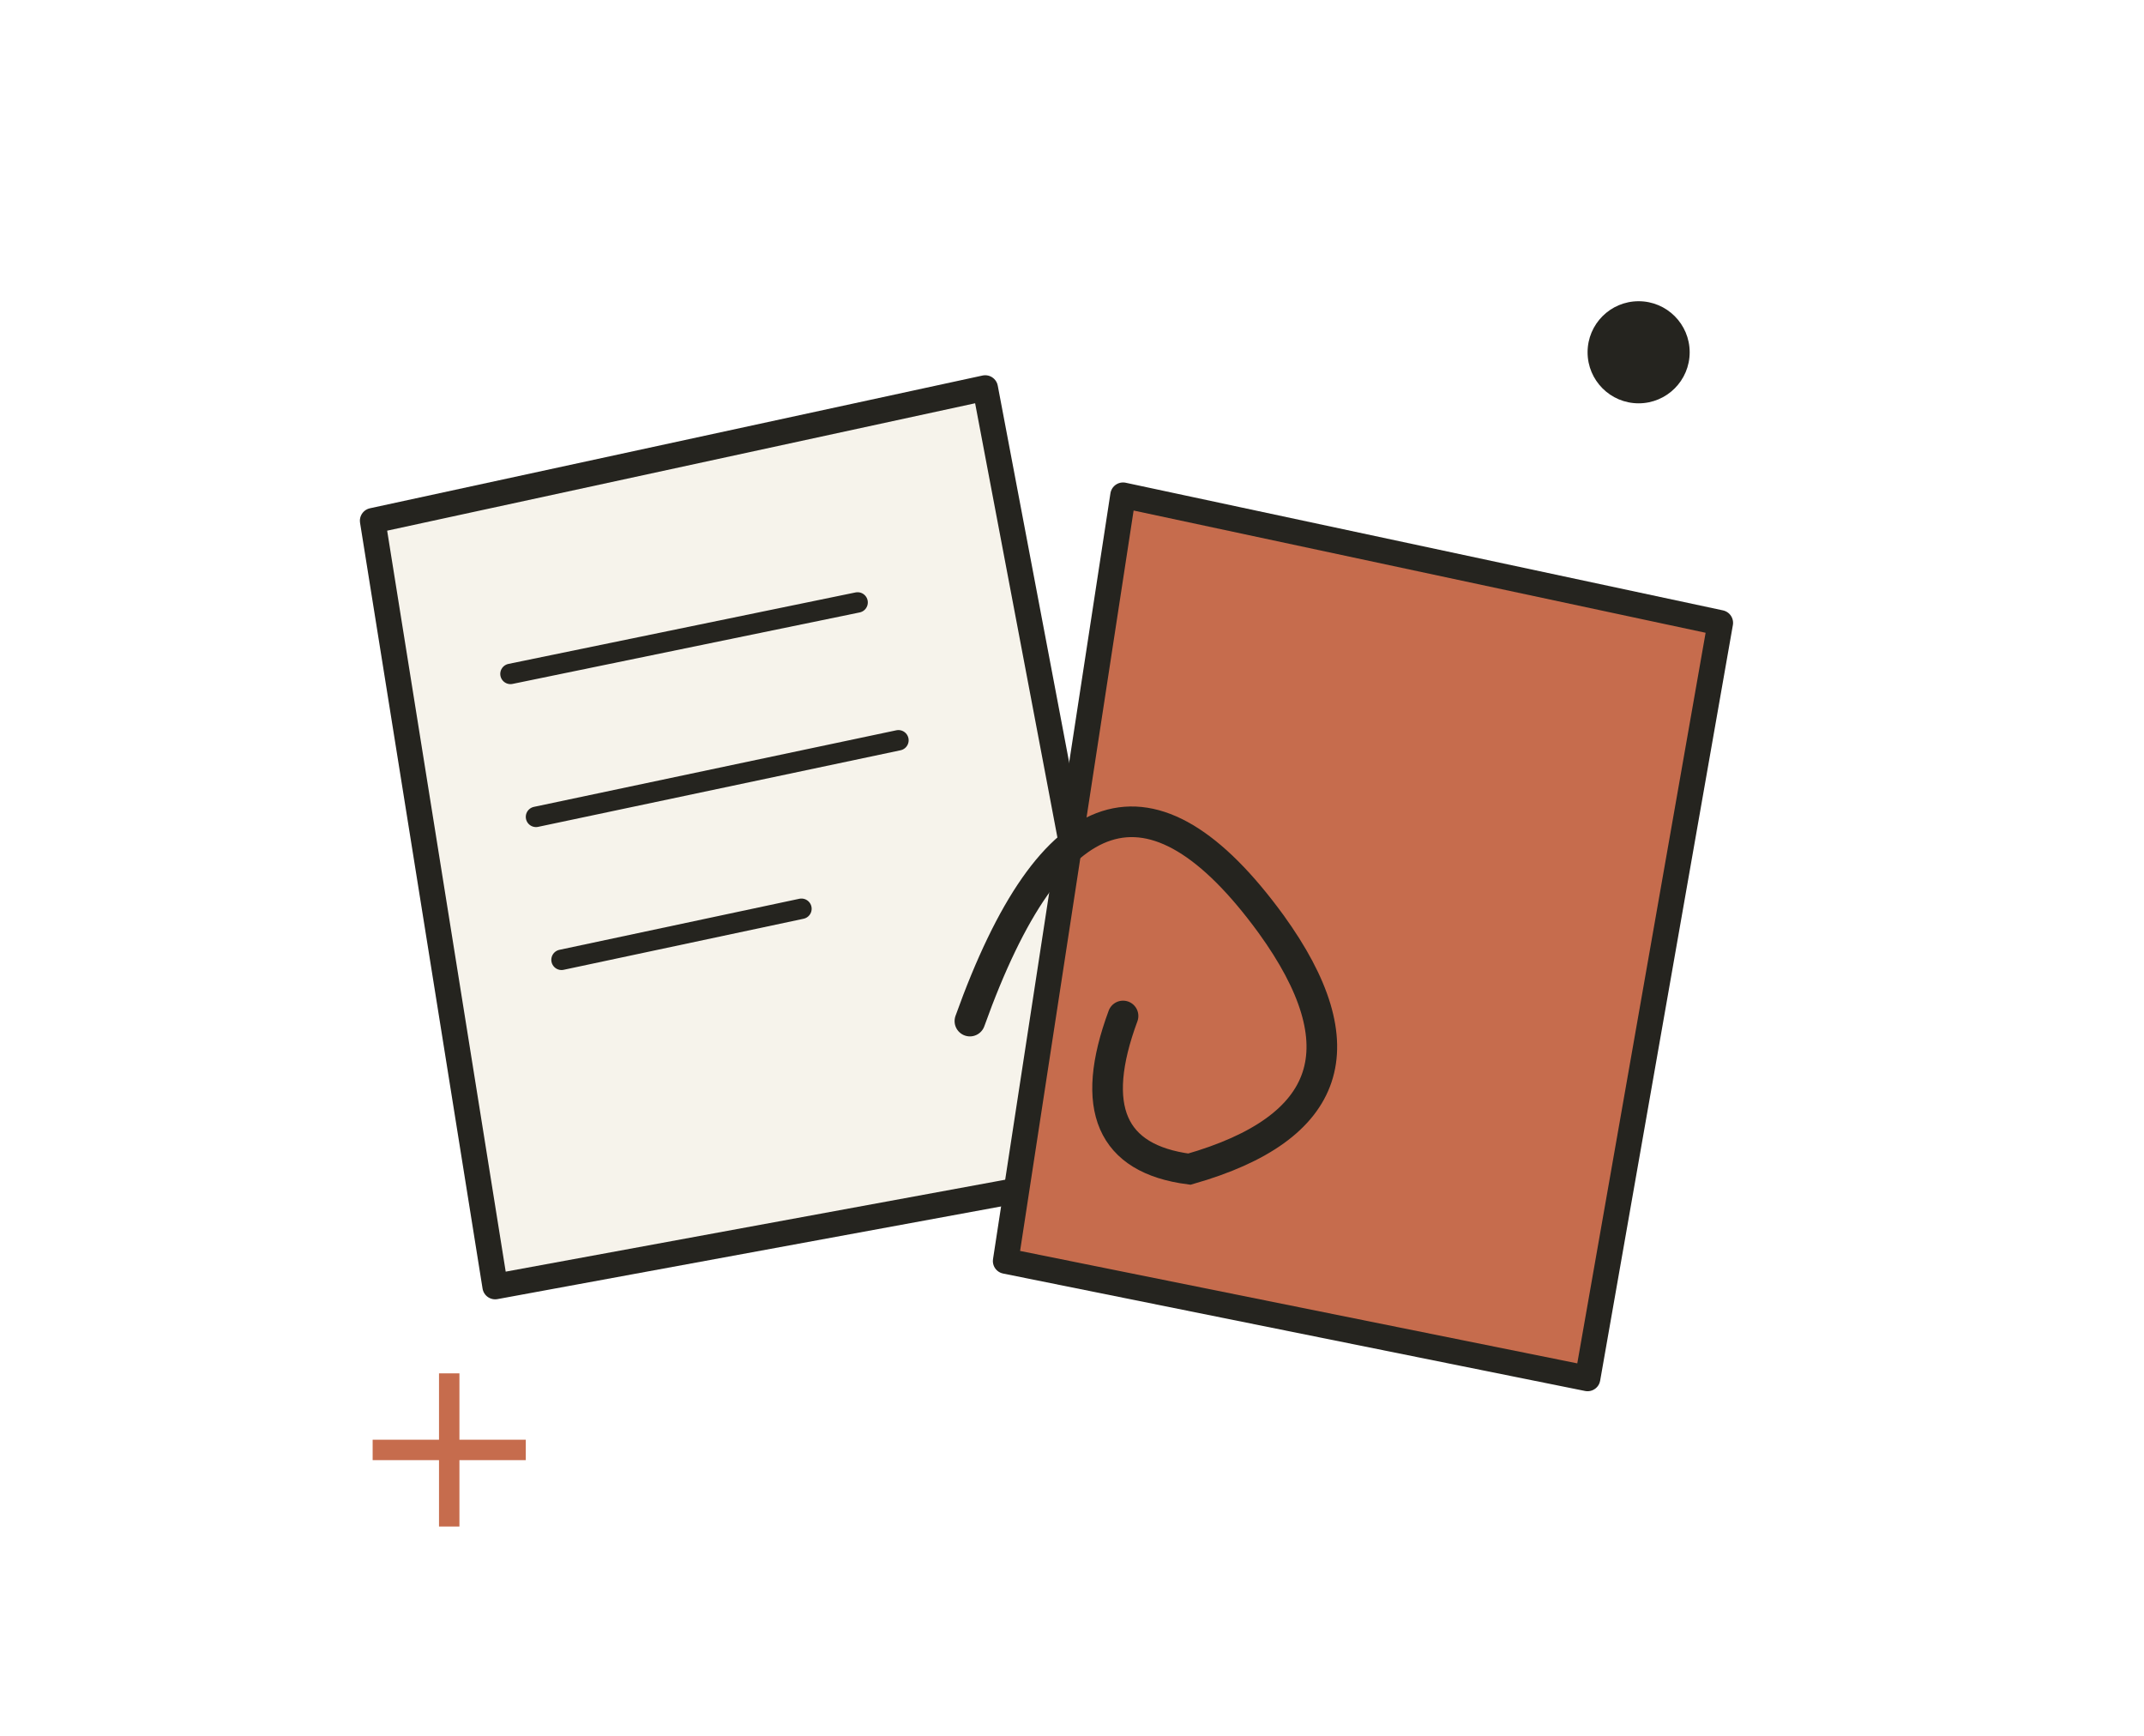
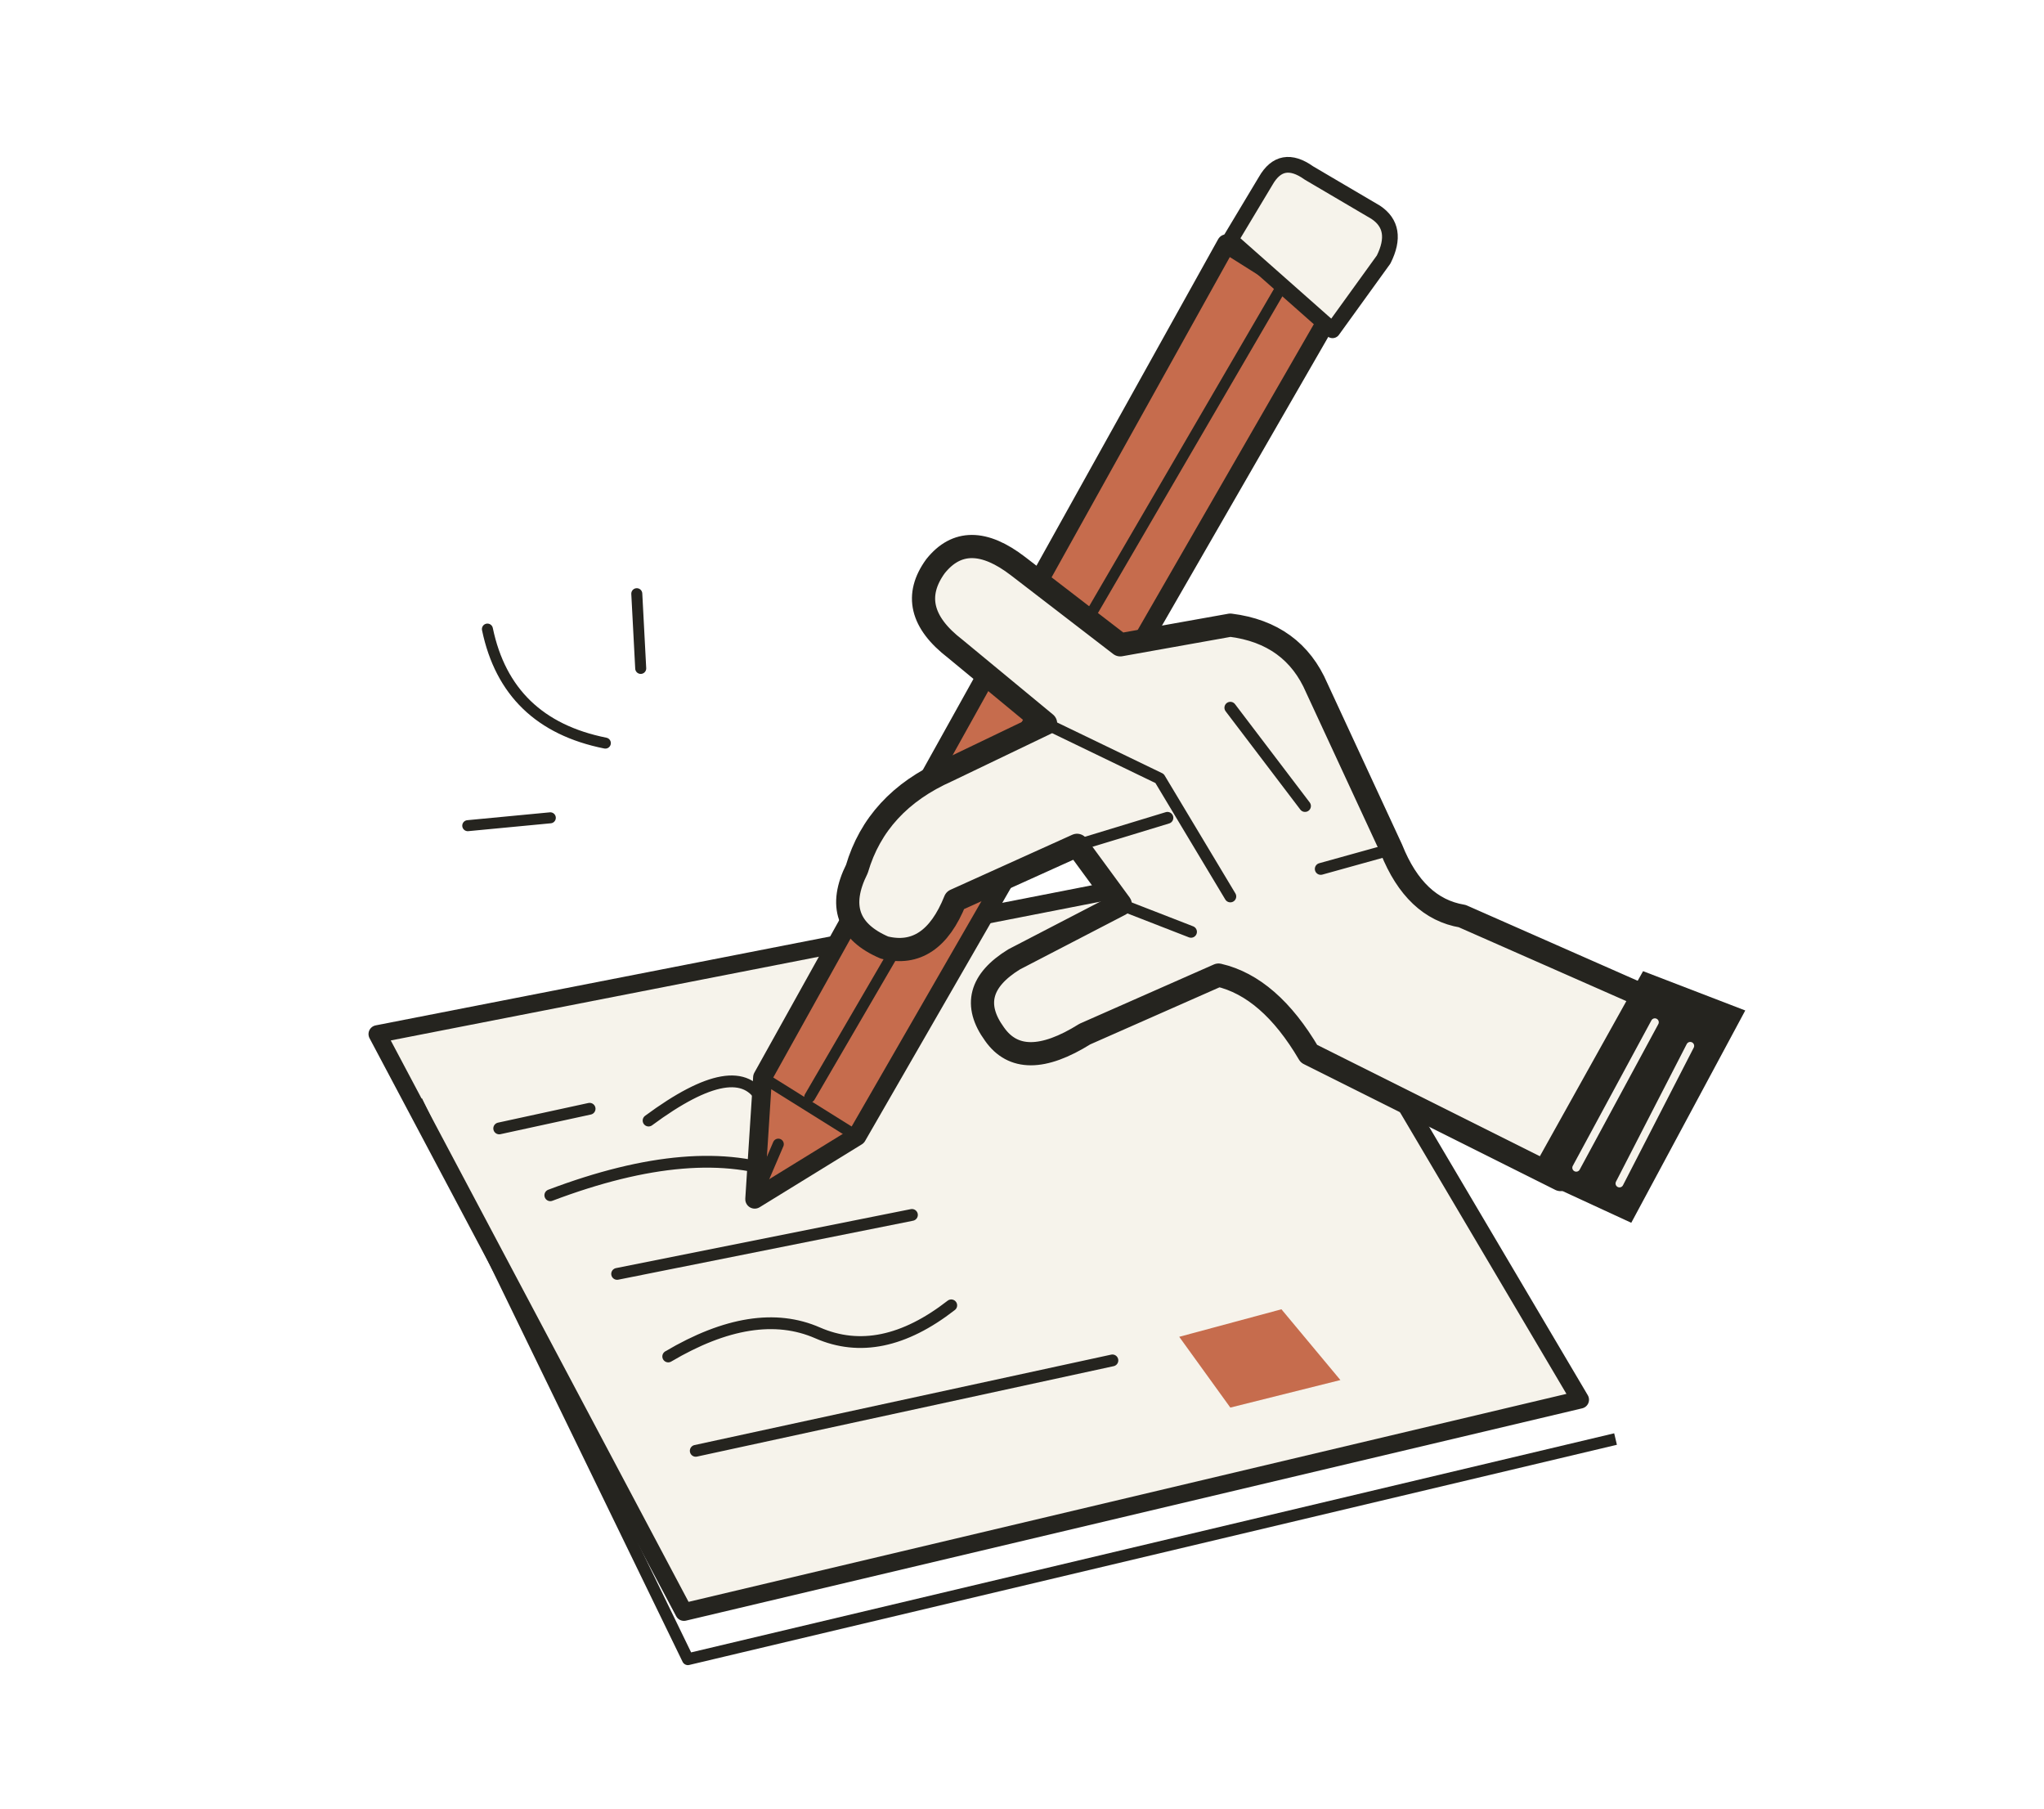
- <svg xmlns="http://www.w3.org/2000/svg" viewBox="0 0 420 340" role="img">
-   <path d="M73 102 L193 76 L222 229 L97 252 Z" fill="#f6f3eb" stroke="#25241f" stroke-width="5" stroke-linejoin="round" />
-   <path d="M220 97 L337 122 L311 270 L197 247 Z" fill="#c66c4d" stroke="#25241f" stroke-width="5" stroke-linejoin="round" />
-   <path d="M100 132l68-14m-63 42 71-15m-66 43 47-10" stroke="#25241f" stroke-width="4" stroke-linecap="round" />
-   <path d="M190 200 Q214 133 249 181 Q275 217 233 229 Q210 226 220 199" fill="none" stroke="#25241f" stroke-width="6" stroke-linecap="round" />
-   <circle cx="321" cy="69" r="10" fill="#25241f" />
-   <path d="M73 284h30m-15-15v30" stroke="#c66c4d" stroke-width="4" />
+ <svg xmlns="http://www.w3.org/2000/svg" viewBox="0 0 520 460" role="img">
+   <g id="paper" stroke="#25241f" stroke-width="4.5" stroke-linejoin="round">
+     <path d="M96 263L321 219L402 356L174 410Z" fill="#f6f3eb" />
+     <path d="M106 280L175 422L411 366" fill="none" stroke-width="3" />
+     <path d="M127 287l23-5m15 3q23-17 29-5q6 10 26-4m-80 28q37-14 60-5m-43 25 75-15m-62 36q22-13 38-6t34-7m-65 37 106-23" fill="none" stroke-width="3" stroke-linecap="round" />
+     <path d="M300 340l26-7 15 18-28 7Z" fill="#c66c4d" stroke="none" />
+   </g>
+   <g id="pencil" stroke="#25241f" stroke-linecap="round" stroke-linejoin="round">
+     <path d="M312 62L339 79L218 289L192 305L194 274Z" fill="#c66c4d" stroke-width="4.8" />
+     <path d="M194 274l24 15m-26 16 6-14m128-218-120 206" fill="none" stroke-width="2.8" />
+     <path d="M313 61l9-15q4-7 11-2l17 10q6 4 2 12l-13 18Z" fill="#f6f3eb" stroke-width="4" />
+   </g>
+   <g id="writer-hand" stroke="#25241f" stroke-width="5.9" stroke-linejoin="round" stroke-linecap="round">
+     <path d="M431 259L372 233 Q360 231 354 216 L335 175 Q329 161 313 159 L285 164 L259 144 Q246 134 238 144 Q230 155 243 165 L266 184 L241 196 Q223 204 218 221 Q211 235 225 241 Q237 244 243 229 L274 215 L285 230 L258 244 Q245 252 253 263 Q260 273 276 263 L310 248 Q323 251 333 268 L397 300Z" fill="#f6f3eb" />
+     <path d="M266 184l29 14 18 30 M274 215l23-7 M285 230l18 7 M313 180l19 25 M354 216l-18 5" fill="none" stroke-width="3" />
+     <path d="M418 247L444 257L415 311L389 299Z" fill="#25241f" stroke="none" />
+     <path d="M421 260l-20 37m29-31-18 35" stroke="#f6f3eb" stroke-width="2" />
+   </g>
+   <g id="thought-marks" stroke="#25241f" stroke-width="2.8" stroke-linecap="round" fill="none">
+     <path d="M154 189q-25-5-30-29m39 10-1-19m-22 57-21 2" />
+   </g>
</svg>
